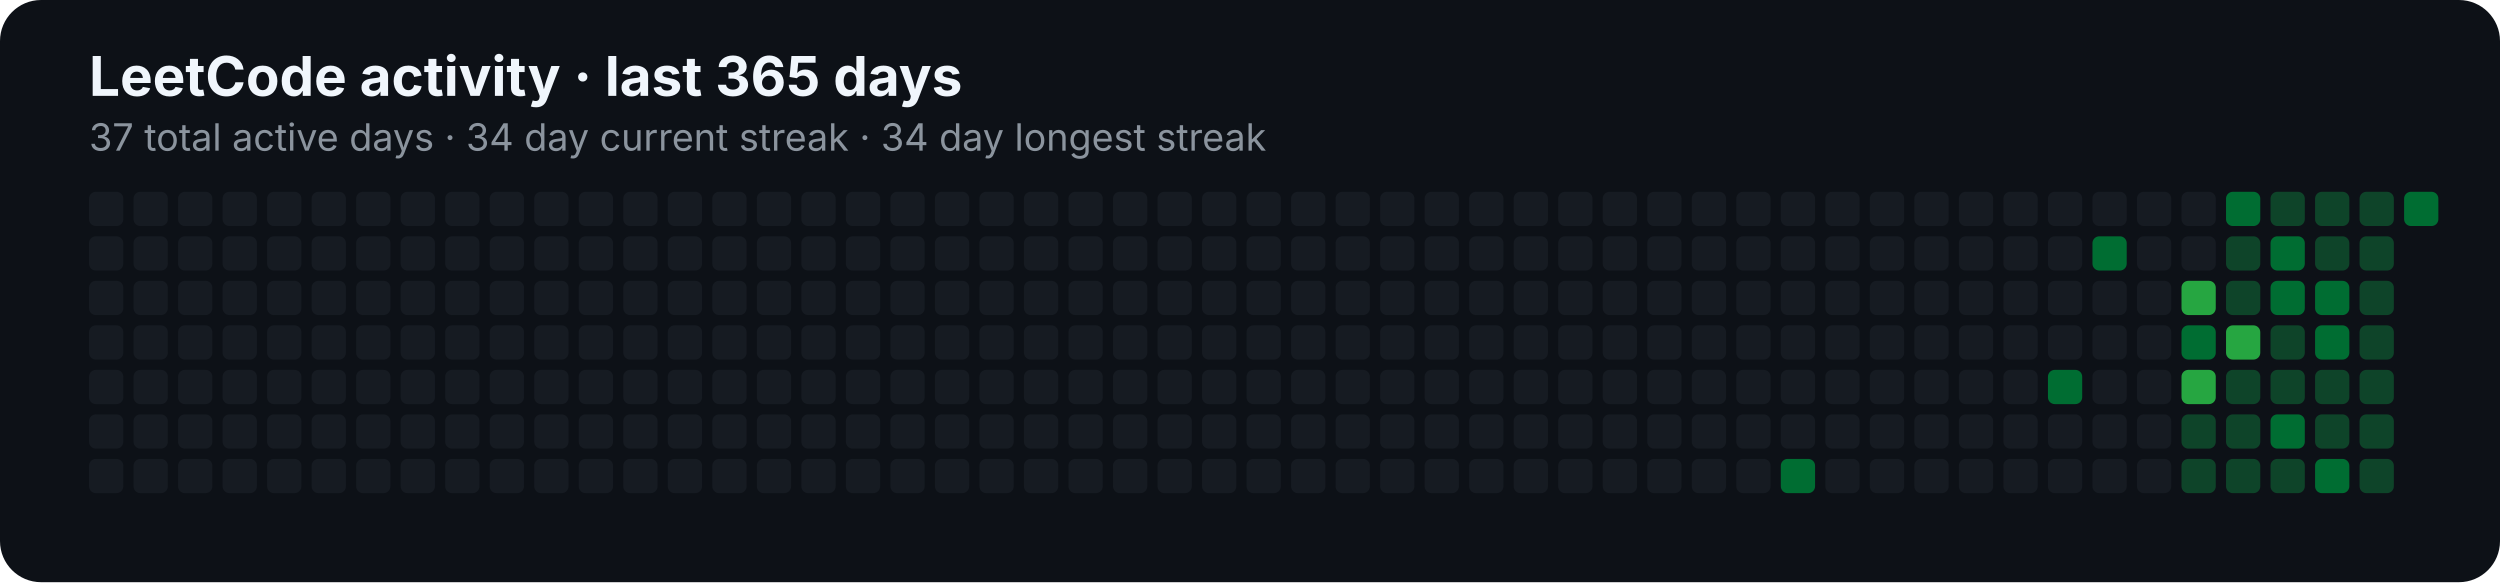
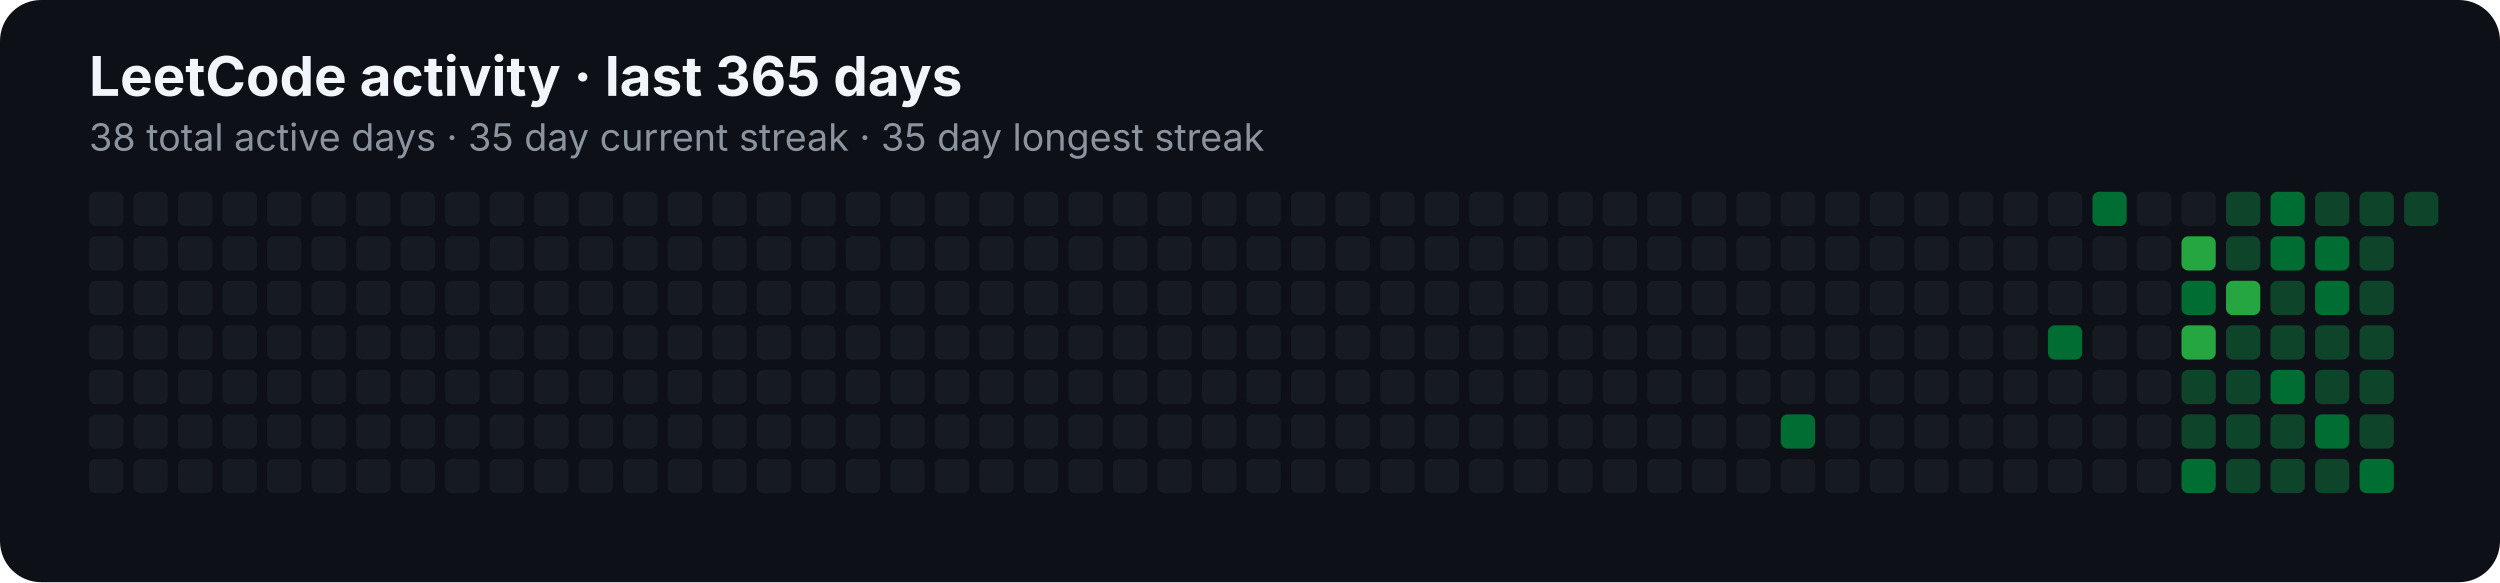
<svg xmlns="http://www.w3.org/2000/svg" width="730" height="170" role="img" aria-label="LeetCode activity over the last 365 days">
  <rect width="100%" height="100%" rx="12" fill="#0d1117" />
  <style>text{font-family:-apple-system,BlinkMacSystemFont,Segoe UI,sans-serif;fill:#8b949e}.h{font-size:16px;font-weight:650;fill:#f0f6fc}.s{font-size:11px}</style>
  <text x="26" y="28" class="h">LeetCode activity · last 365 days</text>
-   <text x="26" y="44" class="s">37 total active days · 34 day current streak · 34 day longest streak</text>
+   <text x="26" y="44" class="s">38 total active days · 35 day current streak · 35 day longest streak</text>
  <rect x="26" y="56" width="10" height="10" rx="2" fill="#161b22" />
  <rect x="26" y="69" width="10" height="10" rx="2" fill="#161b22" />
  <rect x="26" y="82" width="10" height="10" rx="2" fill="#161b22" />
  <rect x="26" y="95" width="10" height="10" rx="2" fill="#161b22" />
  <rect x="26" y="108" width="10" height="10" rx="2" fill="#161b22" />
  <rect x="26" y="121" width="10" height="10" rx="2" fill="#161b22" />
  <rect x="26" y="134" width="10" height="10" rx="2" fill="#161b22" />
  <rect x="39" y="56" width="10" height="10" rx="2" fill="#161b22" />
  <rect x="39" y="69" width="10" height="10" rx="2" fill="#161b22" />
  <rect x="39" y="82" width="10" height="10" rx="2" fill="#161b22" />
  <rect x="39" y="95" width="10" height="10" rx="2" fill="#161b22" />
  <rect x="39" y="108" width="10" height="10" rx="2" fill="#161b22" />
  <rect x="39" y="121" width="10" height="10" rx="2" fill="#161b22" />
  <rect x="39" y="134" width="10" height="10" rx="2" fill="#161b22" />
  <rect x="52" y="56" width="10" height="10" rx="2" fill="#161b22" />
  <rect x="52" y="69" width="10" height="10" rx="2" fill="#161b22" />
  <rect x="52" y="82" width="10" height="10" rx="2" fill="#161b22" />
  <rect x="52" y="95" width="10" height="10" rx="2" fill="#161b22" />
  <rect x="52" y="108" width="10" height="10" rx="2" fill="#161b22" />
  <rect x="52" y="121" width="10" height="10" rx="2" fill="#161b22" />
  <rect x="52" y="134" width="10" height="10" rx="2" fill="#161b22" />
  <rect x="65" y="56" width="10" height="10" rx="2" fill="#161b22" />
  <rect x="65" y="69" width="10" height="10" rx="2" fill="#161b22" />
  <rect x="65" y="82" width="10" height="10" rx="2" fill="#161b22" />
  <rect x="65" y="95" width="10" height="10" rx="2" fill="#161b22" />
  <rect x="65" y="108" width="10" height="10" rx="2" fill="#161b22" />
  <rect x="65" y="121" width="10" height="10" rx="2" fill="#161b22" />
  <rect x="65" y="134" width="10" height="10" rx="2" fill="#161b22" />
  <rect x="78" y="56" width="10" height="10" rx="2" fill="#161b22" />
  <rect x="78" y="69" width="10" height="10" rx="2" fill="#161b22" />
  <rect x="78" y="82" width="10" height="10" rx="2" fill="#161b22" />
  <rect x="78" y="95" width="10" height="10" rx="2" fill="#161b22" />
  <rect x="78" y="108" width="10" height="10" rx="2" fill="#161b22" />
  <rect x="78" y="121" width="10" height="10" rx="2" fill="#161b22" />
  <rect x="78" y="134" width="10" height="10" rx="2" fill="#161b22" />
  <rect x="91" y="56" width="10" height="10" rx="2" fill="#161b22" />
  <rect x="91" y="69" width="10" height="10" rx="2" fill="#161b22" />
  <rect x="91" y="82" width="10" height="10" rx="2" fill="#161b22" />
  <rect x="91" y="95" width="10" height="10" rx="2" fill="#161b22" />
  <rect x="91" y="108" width="10" height="10" rx="2" fill="#161b22" />
  <rect x="91" y="121" width="10" height="10" rx="2" fill="#161b22" />
  <rect x="91" y="134" width="10" height="10" rx="2" fill="#161b22" />
  <rect x="104" y="56" width="10" height="10" rx="2" fill="#161b22" />
  <rect x="104" y="69" width="10" height="10" rx="2" fill="#161b22" />
  <rect x="104" y="82" width="10" height="10" rx="2" fill="#161b22" />
  <rect x="104" y="95" width="10" height="10" rx="2" fill="#161b22" />
  <rect x="104" y="108" width="10" height="10" rx="2" fill="#161b22" />
  <rect x="104" y="121" width="10" height="10" rx="2" fill="#161b22" />
  <rect x="104" y="134" width="10" height="10" rx="2" fill="#161b22" />
  <rect x="117" y="56" width="10" height="10" rx="2" fill="#161b22" />
  <rect x="117" y="69" width="10" height="10" rx="2" fill="#161b22" />
  <rect x="117" y="82" width="10" height="10" rx="2" fill="#161b22" />
  <rect x="117" y="95" width="10" height="10" rx="2" fill="#161b22" />
  <rect x="117" y="108" width="10" height="10" rx="2" fill="#161b22" />
  <rect x="117" y="121" width="10" height="10" rx="2" fill="#161b22" />
  <rect x="117" y="134" width="10" height="10" rx="2" fill="#161b22" />
  <rect x="130" y="56" width="10" height="10" rx="2" fill="#161b22" />
  <rect x="130" y="69" width="10" height="10" rx="2" fill="#161b22" />
  <rect x="130" y="82" width="10" height="10" rx="2" fill="#161b22" />
  <rect x="130" y="95" width="10" height="10" rx="2" fill="#161b22" />
  <rect x="130" y="108" width="10" height="10" rx="2" fill="#161b22" />
  <rect x="130" y="121" width="10" height="10" rx="2" fill="#161b22" />
  <rect x="130" y="134" width="10" height="10" rx="2" fill="#161b22" />
  <rect x="143" y="56" width="10" height="10" rx="2" fill="#161b22" />
  <rect x="143" y="69" width="10" height="10" rx="2" fill="#161b22" />
  <rect x="143" y="82" width="10" height="10" rx="2" fill="#161b22" />
  <rect x="143" y="95" width="10" height="10" rx="2" fill="#161b22" />
  <rect x="143" y="108" width="10" height="10" rx="2" fill="#161b22" />
  <rect x="143" y="121" width="10" height="10" rx="2" fill="#161b22" />
  <rect x="143" y="134" width="10" height="10" rx="2" fill="#161b22" />
  <rect x="156" y="56" width="10" height="10" rx="2" fill="#161b22" />
  <rect x="156" y="69" width="10" height="10" rx="2" fill="#161b22" />
  <rect x="156" y="82" width="10" height="10" rx="2" fill="#161b22" />
  <rect x="156" y="95" width="10" height="10" rx="2" fill="#161b22" />
  <rect x="156" y="108" width="10" height="10" rx="2" fill="#161b22" />
  <rect x="156" y="121" width="10" height="10" rx="2" fill="#161b22" />
  <rect x="156" y="134" width="10" height="10" rx="2" fill="#161b22" />
  <rect x="169" y="56" width="10" height="10" rx="2" fill="#161b22" />
  <rect x="169" y="69" width="10" height="10" rx="2" fill="#161b22" />
  <rect x="169" y="82" width="10" height="10" rx="2" fill="#161b22" />
  <rect x="169" y="95" width="10" height="10" rx="2" fill="#161b22" />
  <rect x="169" y="108" width="10" height="10" rx="2" fill="#161b22" />
  <rect x="169" y="121" width="10" height="10" rx="2" fill="#161b22" />
  <rect x="169" y="134" width="10" height="10" rx="2" fill="#161b22" />
  <rect x="182" y="56" width="10" height="10" rx="2" fill="#161b22" />
  <rect x="182" y="69" width="10" height="10" rx="2" fill="#161b22" />
  <rect x="182" y="82" width="10" height="10" rx="2" fill="#161b22" />
  <rect x="182" y="95" width="10" height="10" rx="2" fill="#161b22" />
  <rect x="182" y="108" width="10" height="10" rx="2" fill="#161b22" />
  <rect x="182" y="121" width="10" height="10" rx="2" fill="#161b22" />
  <rect x="182" y="134" width="10" height="10" rx="2" fill="#161b22" />
  <rect x="195" y="56" width="10" height="10" rx="2" fill="#161b22" />
  <rect x="195" y="69" width="10" height="10" rx="2" fill="#161b22" />
  <rect x="195" y="82" width="10" height="10" rx="2" fill="#161b22" />
  <rect x="195" y="95" width="10" height="10" rx="2" fill="#161b22" />
  <rect x="195" y="108" width="10" height="10" rx="2" fill="#161b22" />
  <rect x="195" y="121" width="10" height="10" rx="2" fill="#161b22" />
  <rect x="195" y="134" width="10" height="10" rx="2" fill="#161b22" />
  <rect x="208" y="56" width="10" height="10" rx="2" fill="#161b22" />
  <rect x="208" y="69" width="10" height="10" rx="2" fill="#161b22" />
  <rect x="208" y="82" width="10" height="10" rx="2" fill="#161b22" />
  <rect x="208" y="95" width="10" height="10" rx="2" fill="#161b22" />
  <rect x="208" y="108" width="10" height="10" rx="2" fill="#161b22" />
  <rect x="208" y="121" width="10" height="10" rx="2" fill="#161b22" />
  <rect x="208" y="134" width="10" height="10" rx="2" fill="#161b22" />
  <rect x="221" y="56" width="10" height="10" rx="2" fill="#161b22" />
  <rect x="221" y="69" width="10" height="10" rx="2" fill="#161b22" />
  <rect x="221" y="82" width="10" height="10" rx="2" fill="#161b22" />
  <rect x="221" y="95" width="10" height="10" rx="2" fill="#161b22" />
  <rect x="221" y="108" width="10" height="10" rx="2" fill="#161b22" />
  <rect x="221" y="121" width="10" height="10" rx="2" fill="#161b22" />
  <rect x="221" y="134" width="10" height="10" rx="2" fill="#161b22" />
  <rect x="234" y="56" width="10" height="10" rx="2" fill="#161b22" />
  <rect x="234" y="69" width="10" height="10" rx="2" fill="#161b22" />
  <rect x="234" y="82" width="10" height="10" rx="2" fill="#161b22" />
  <rect x="234" y="95" width="10" height="10" rx="2" fill="#161b22" />
  <rect x="234" y="108" width="10" height="10" rx="2" fill="#161b22" />
  <rect x="234" y="121" width="10" height="10" rx="2" fill="#161b22" />
  <rect x="234" y="134" width="10" height="10" rx="2" fill="#161b22" />
  <rect x="247" y="56" width="10" height="10" rx="2" fill="#161b22" />
  <rect x="247" y="69" width="10" height="10" rx="2" fill="#161b22" />
  <rect x="247" y="82" width="10" height="10" rx="2" fill="#161b22" />
  <rect x="247" y="95" width="10" height="10" rx="2" fill="#161b22" />
  <rect x="247" y="108" width="10" height="10" rx="2" fill="#161b22" />
  <rect x="247" y="121" width="10" height="10" rx="2" fill="#161b22" />
  <rect x="247" y="134" width="10" height="10" rx="2" fill="#161b22" />
  <rect x="260" y="56" width="10" height="10" rx="2" fill="#161b22" />
  <rect x="260" y="69" width="10" height="10" rx="2" fill="#161b22" />
  <rect x="260" y="82" width="10" height="10" rx="2" fill="#161b22" />
  <rect x="260" y="95" width="10" height="10" rx="2" fill="#161b22" />
  <rect x="260" y="108" width="10" height="10" rx="2" fill="#161b22" />
  <rect x="260" y="121" width="10" height="10" rx="2" fill="#161b22" />
  <rect x="260" y="134" width="10" height="10" rx="2" fill="#161b22" />
  <rect x="273" y="56" width="10" height="10" rx="2" fill="#161b22" />
  <rect x="273" y="69" width="10" height="10" rx="2" fill="#161b22" />
  <rect x="273" y="82" width="10" height="10" rx="2" fill="#161b22" />
  <rect x="273" y="95" width="10" height="10" rx="2" fill="#161b22" />
  <rect x="273" y="108" width="10" height="10" rx="2" fill="#161b22" />
  <rect x="273" y="121" width="10" height="10" rx="2" fill="#161b22" />
  <rect x="273" y="134" width="10" height="10" rx="2" fill="#161b22" />
  <rect x="286" y="56" width="10" height="10" rx="2" fill="#161b22" />
  <rect x="286" y="69" width="10" height="10" rx="2" fill="#161b22" />
  <rect x="286" y="82" width="10" height="10" rx="2" fill="#161b22" />
  <rect x="286" y="95" width="10" height="10" rx="2" fill="#161b22" />
  <rect x="286" y="108" width="10" height="10" rx="2" fill="#161b22" />
  <rect x="286" y="121" width="10" height="10" rx="2" fill="#161b22" />
  <rect x="286" y="134" width="10" height="10" rx="2" fill="#161b22" />
  <rect x="299" y="56" width="10" height="10" rx="2" fill="#161b22" />
  <rect x="299" y="69" width="10" height="10" rx="2" fill="#161b22" />
  <rect x="299" y="82" width="10" height="10" rx="2" fill="#161b22" />
  <rect x="299" y="95" width="10" height="10" rx="2" fill="#161b22" />
  <rect x="299" y="108" width="10" height="10" rx="2" fill="#161b22" />
  <rect x="299" y="121" width="10" height="10" rx="2" fill="#161b22" />
  <rect x="299" y="134" width="10" height="10" rx="2" fill="#161b22" />
  <rect x="312" y="56" width="10" height="10" rx="2" fill="#161b22" />
  <rect x="312" y="69" width="10" height="10" rx="2" fill="#161b22" />
  <rect x="312" y="82" width="10" height="10" rx="2" fill="#161b22" />
  <rect x="312" y="95" width="10" height="10" rx="2" fill="#161b22" />
  <rect x="312" y="108" width="10" height="10" rx="2" fill="#161b22" />
  <rect x="312" y="121" width="10" height="10" rx="2" fill="#161b22" />
  <rect x="312" y="134" width="10" height="10" rx="2" fill="#161b22" />
  <rect x="325" y="56" width="10" height="10" rx="2" fill="#161b22" />
  <rect x="325" y="69" width="10" height="10" rx="2" fill="#161b22" />
  <rect x="325" y="82" width="10" height="10" rx="2" fill="#161b22" />
  <rect x="325" y="95" width="10" height="10" rx="2" fill="#161b22" />
  <rect x="325" y="108" width="10" height="10" rx="2" fill="#161b22" />
  <rect x="325" y="121" width="10" height="10" rx="2" fill="#161b22" />
  <rect x="325" y="134" width="10" height="10" rx="2" fill="#161b22" />
  <rect x="338" y="56" width="10" height="10" rx="2" fill="#161b22" />
  <rect x="338" y="69" width="10" height="10" rx="2" fill="#161b22" />
  <rect x="338" y="82" width="10" height="10" rx="2" fill="#161b22" />
  <rect x="338" y="95" width="10" height="10" rx="2" fill="#161b22" />
  <rect x="338" y="108" width="10" height="10" rx="2" fill="#161b22" />
  <rect x="338" y="121" width="10" height="10" rx="2" fill="#161b22" />
  <rect x="338" y="134" width="10" height="10" rx="2" fill="#161b22" />
  <rect x="351" y="56" width="10" height="10" rx="2" fill="#161b22" />
  <rect x="351" y="69" width="10" height="10" rx="2" fill="#161b22" />
  <rect x="351" y="82" width="10" height="10" rx="2" fill="#161b22" />
  <rect x="351" y="95" width="10" height="10" rx="2" fill="#161b22" />
  <rect x="351" y="108" width="10" height="10" rx="2" fill="#161b22" />
  <rect x="351" y="121" width="10" height="10" rx="2" fill="#161b22" />
  <rect x="351" y="134" width="10" height="10" rx="2" fill="#161b22" />
  <rect x="364" y="56" width="10" height="10" rx="2" fill="#161b22" />
  <rect x="364" y="69" width="10" height="10" rx="2" fill="#161b22" />
  <rect x="364" y="82" width="10" height="10" rx="2" fill="#161b22" />
  <rect x="364" y="95" width="10" height="10" rx="2" fill="#161b22" />
  <rect x="364" y="108" width="10" height="10" rx="2" fill="#161b22" />
  <rect x="364" y="121" width="10" height="10" rx="2" fill="#161b22" />
  <rect x="364" y="134" width="10" height="10" rx="2" fill="#161b22" />
  <rect x="377" y="56" width="10" height="10" rx="2" fill="#161b22" />
  <rect x="377" y="69" width="10" height="10" rx="2" fill="#161b22" />
  <rect x="377" y="82" width="10" height="10" rx="2" fill="#161b22" />
  <rect x="377" y="95" width="10" height="10" rx="2" fill="#161b22" />
  <rect x="377" y="108" width="10" height="10" rx="2" fill="#161b22" />
  <rect x="377" y="121" width="10" height="10" rx="2" fill="#161b22" />
  <rect x="377" y="134" width="10" height="10" rx="2" fill="#161b22" />
  <rect x="390" y="56" width="10" height="10" rx="2" fill="#161b22" />
  <rect x="390" y="69" width="10" height="10" rx="2" fill="#161b22" />
  <rect x="390" y="82" width="10" height="10" rx="2" fill="#161b22" />
  <rect x="390" y="95" width="10" height="10" rx="2" fill="#161b22" />
  <rect x="390" y="108" width="10" height="10" rx="2" fill="#161b22" />
  <rect x="390" y="121" width="10" height="10" rx="2" fill="#161b22" />
  <rect x="390" y="134" width="10" height="10" rx="2" fill="#161b22" />
  <rect x="403" y="56" width="10" height="10" rx="2" fill="#161b22" />
  <rect x="403" y="69" width="10" height="10" rx="2" fill="#161b22" />
  <rect x="403" y="82" width="10" height="10" rx="2" fill="#161b22" />
  <rect x="403" y="95" width="10" height="10" rx="2" fill="#161b22" />
  <rect x="403" y="108" width="10" height="10" rx="2" fill="#161b22" />
  <rect x="403" y="121" width="10" height="10" rx="2" fill="#161b22" />
  <rect x="403" y="134" width="10" height="10" rx="2" fill="#161b22" />
  <rect x="416" y="56" width="10" height="10" rx="2" fill="#161b22" />
  <rect x="416" y="69" width="10" height="10" rx="2" fill="#161b22" />
  <rect x="416" y="82" width="10" height="10" rx="2" fill="#161b22" />
  <rect x="416" y="95" width="10" height="10" rx="2" fill="#161b22" />
  <rect x="416" y="108" width="10" height="10" rx="2" fill="#161b22" />
  <rect x="416" y="121" width="10" height="10" rx="2" fill="#161b22" />
  <rect x="416" y="134" width="10" height="10" rx="2" fill="#161b22" />
  <rect x="429" y="56" width="10" height="10" rx="2" fill="#161b22" />
  <rect x="429" y="69" width="10" height="10" rx="2" fill="#161b22" />
  <rect x="429" y="82" width="10" height="10" rx="2" fill="#161b22" />
  <rect x="429" y="95" width="10" height="10" rx="2" fill="#161b22" />
  <rect x="429" y="108" width="10" height="10" rx="2" fill="#161b22" />
  <rect x="429" y="121" width="10" height="10" rx="2" fill="#161b22" />
  <rect x="429" y="134" width="10" height="10" rx="2" fill="#161b22" />
  <rect x="442" y="56" width="10" height="10" rx="2" fill="#161b22" />
  <rect x="442" y="69" width="10" height="10" rx="2" fill="#161b22" />
  <rect x="442" y="82" width="10" height="10" rx="2" fill="#161b22" />
  <rect x="442" y="95" width="10" height="10" rx="2" fill="#161b22" />
  <rect x="442" y="108" width="10" height="10" rx="2" fill="#161b22" />
  <rect x="442" y="121" width="10" height="10" rx="2" fill="#161b22" />
  <rect x="442" y="134" width="10" height="10" rx="2" fill="#161b22" />
  <rect x="455" y="56" width="10" height="10" rx="2" fill="#161b22" />
  <rect x="455" y="69" width="10" height="10" rx="2" fill="#161b22" />
  <rect x="455" y="82" width="10" height="10" rx="2" fill="#161b22" />
  <rect x="455" y="95" width="10" height="10" rx="2" fill="#161b22" />
  <rect x="455" y="108" width="10" height="10" rx="2" fill="#161b22" />
  <rect x="455" y="121" width="10" height="10" rx="2" fill="#161b22" />
  <rect x="455" y="134" width="10" height="10" rx="2" fill="#161b22" />
  <rect x="468" y="56" width="10" height="10" rx="2" fill="#161b22" />
  <rect x="468" y="69" width="10" height="10" rx="2" fill="#161b22" />
  <rect x="468" y="82" width="10" height="10" rx="2" fill="#161b22" />
  <rect x="468" y="95" width="10" height="10" rx="2" fill="#161b22" />
  <rect x="468" y="108" width="10" height="10" rx="2" fill="#161b22" />
  <rect x="468" y="121" width="10" height="10" rx="2" fill="#161b22" />
  <rect x="468" y="134" width="10" height="10" rx="2" fill="#161b22" />
  <rect x="481" y="56" width="10" height="10" rx="2" fill="#161b22" />
  <rect x="481" y="69" width="10" height="10" rx="2" fill="#161b22" />
  <rect x="481" y="82" width="10" height="10" rx="2" fill="#161b22" />
  <rect x="481" y="95" width="10" height="10" rx="2" fill="#161b22" />
  <rect x="481" y="108" width="10" height="10" rx="2" fill="#161b22" />
  <rect x="481" y="121" width="10" height="10" rx="2" fill="#161b22" />
  <rect x="481" y="134" width="10" height="10" rx="2" fill="#161b22" />
  <rect x="494" y="56" width="10" height="10" rx="2" fill="#161b22" />
  <rect x="494" y="69" width="10" height="10" rx="2" fill="#161b22" />
  <rect x="494" y="82" width="10" height="10" rx="2" fill="#161b22" />
  <rect x="494" y="95" width="10" height="10" rx="2" fill="#161b22" />
  <rect x="494" y="108" width="10" height="10" rx="2" fill="#161b22" />
  <rect x="494" y="121" width="10" height="10" rx="2" fill="#161b22" />
  <rect x="494" y="134" width="10" height="10" rx="2" fill="#161b22" />
  <rect x="507" y="56" width="10" height="10" rx="2" fill="#161b22" />
  <rect x="507" y="69" width="10" height="10" rx="2" fill="#161b22" />
  <rect x="507" y="82" width="10" height="10" rx="2" fill="#161b22" />
  <rect x="507" y="95" width="10" height="10" rx="2" fill="#161b22" />
  <rect x="507" y="108" width="10" height="10" rx="2" fill="#161b22" />
  <rect x="507" y="121" width="10" height="10" rx="2" fill="#161b22" />
  <rect x="507" y="134" width="10" height="10" rx="2" fill="#161b22" />
  <rect x="520" y="56" width="10" height="10" rx="2" fill="#161b22" />
  <rect x="520" y="69" width="10" height="10" rx="2" fill="#161b22" />
  <rect x="520" y="82" width="10" height="10" rx="2" fill="#161b22" />
  <rect x="520" y="95" width="10" height="10" rx="2" fill="#161b22" />
  <rect x="520" y="108" width="10" height="10" rx="2" fill="#161b22" />
-   <rect x="520" y="121" width="10" height="10" rx="2" fill="#161b22" />
-   <rect x="520" y="134" width="10" height="10" rx="2" fill="#006d32" />
+   <rect x="520" y="121" width="10" height="10" rx="2" fill="#006d32" />
+   <rect x="520" y="134" width="10" height="10" rx="2" fill="#161b22" />
  <rect x="533" y="56" width="10" height="10" rx="2" fill="#161b22" />
  <rect x="533" y="69" width="10" height="10" rx="2" fill="#161b22" />
  <rect x="533" y="82" width="10" height="10" rx="2" fill="#161b22" />
  <rect x="533" y="95" width="10" height="10" rx="2" fill="#161b22" />
  <rect x="533" y="108" width="10" height="10" rx="2" fill="#161b22" />
  <rect x="533" y="121" width="10" height="10" rx="2" fill="#161b22" />
  <rect x="533" y="134" width="10" height="10" rx="2" fill="#161b22" />
  <rect x="546" y="56" width="10" height="10" rx="2" fill="#161b22" />
  <rect x="546" y="69" width="10" height="10" rx="2" fill="#161b22" />
  <rect x="546" y="82" width="10" height="10" rx="2" fill="#161b22" />
  <rect x="546" y="95" width="10" height="10" rx="2" fill="#161b22" />
  <rect x="546" y="108" width="10" height="10" rx="2" fill="#161b22" />
  <rect x="546" y="121" width="10" height="10" rx="2" fill="#161b22" />
  <rect x="546" y="134" width="10" height="10" rx="2" fill="#161b22" />
  <rect x="559" y="56" width="10" height="10" rx="2" fill="#161b22" />
  <rect x="559" y="69" width="10" height="10" rx="2" fill="#161b22" />
  <rect x="559" y="82" width="10" height="10" rx="2" fill="#161b22" />
  <rect x="559" y="95" width="10" height="10" rx="2" fill="#161b22" />
  <rect x="559" y="108" width="10" height="10" rx="2" fill="#161b22" />
  <rect x="559" y="121" width="10" height="10" rx="2" fill="#161b22" />
  <rect x="559" y="134" width="10" height="10" rx="2" fill="#161b22" />
  <rect x="572" y="56" width="10" height="10" rx="2" fill="#161b22" />
  <rect x="572" y="69" width="10" height="10" rx="2" fill="#161b22" />
  <rect x="572" y="82" width="10" height="10" rx="2" fill="#161b22" />
  <rect x="572" y="95" width="10" height="10" rx="2" fill="#161b22" />
  <rect x="572" y="108" width="10" height="10" rx="2" fill="#161b22" />
  <rect x="572" y="121" width="10" height="10" rx="2" fill="#161b22" />
  <rect x="572" y="134" width="10" height="10" rx="2" fill="#161b22" />
  <rect x="585" y="56" width="10" height="10" rx="2" fill="#161b22" />
  <rect x="585" y="69" width="10" height="10" rx="2" fill="#161b22" />
  <rect x="585" y="82" width="10" height="10" rx="2" fill="#161b22" />
  <rect x="585" y="95" width="10" height="10" rx="2" fill="#161b22" />
  <rect x="585" y="108" width="10" height="10" rx="2" fill="#161b22" />
  <rect x="585" y="121" width="10" height="10" rx="2" fill="#161b22" />
  <rect x="585" y="134" width="10" height="10" rx="2" fill="#161b22" />
  <rect x="598" y="56" width="10" height="10" rx="2" fill="#161b22" />
  <rect x="598" y="69" width="10" height="10" rx="2" fill="#161b22" />
  <rect x="598" y="82" width="10" height="10" rx="2" fill="#161b22" />
-   <rect x="598" y="95" width="10" height="10" rx="2" fill="#161b22" />
-   <rect x="598" y="108" width="10" height="10" rx="2" fill="#006d32" />
+   <rect x="598" y="95" width="10" height="10" rx="2" fill="#006d32" />
+   <rect x="598" y="108" width="10" height="10" rx="2" fill="#161b22" />
  <rect x="598" y="121" width="10" height="10" rx="2" fill="#161b22" />
  <rect x="598" y="134" width="10" height="10" rx="2" fill="#161b22" />
-   <rect x="611" y="56" width="10" height="10" rx="2" fill="#161b22" />
-   <rect x="611" y="69" width="10" height="10" rx="2" fill="#006d32" />
+   <rect x="611" y="56" width="10" height="10" rx="2" fill="#006d32" />
+   <rect x="611" y="69" width="10" height="10" rx="2" fill="#161b22" />
  <rect x="611" y="82" width="10" height="10" rx="2" fill="#161b22" />
  <rect x="611" y="95" width="10" height="10" rx="2" fill="#161b22" />
  <rect x="611" y="108" width="10" height="10" rx="2" fill="#161b22" />
  <rect x="611" y="121" width="10" height="10" rx="2" fill="#161b22" />
  <rect x="611" y="134" width="10" height="10" rx="2" fill="#161b22" />
  <rect x="624" y="56" width="10" height="10" rx="2" fill="#161b22" />
  <rect x="624" y="69" width="10" height="10" rx="2" fill="#161b22" />
  <rect x="624" y="82" width="10" height="10" rx="2" fill="#161b22" />
  <rect x="624" y="95" width="10" height="10" rx="2" fill="#161b22" />
  <rect x="624" y="108" width="10" height="10" rx="2" fill="#161b22" />
  <rect x="624" y="121" width="10" height="10" rx="2" fill="#161b22" />
  <rect x="624" y="134" width="10" height="10" rx="2" fill="#161b22" />
  <rect x="637" y="56" width="10" height="10" rx="2" fill="#161b22" />
-   <rect x="637" y="69" width="10" height="10" rx="2" fill="#161b22" />
-   <rect x="637" y="82" width="10" height="10" rx="2" fill="#26a641" />
-   <rect x="637" y="95" width="10" height="10" rx="2" fill="#006d32" />
-   <rect x="637" y="108" width="10" height="10" rx="2" fill="#26a641" />
+   <rect x="637" y="69" width="10" height="10" rx="2" fill="#26a641" />
+   <rect x="637" y="82" width="10" height="10" rx="2" fill="#006d32" />
+   <rect x="637" y="95" width="10" height="10" rx="2" fill="#26a641" />
+   <rect x="637" y="108" width="10" height="10" rx="2" fill="#0e4429" />
  <rect x="637" y="121" width="10" height="10" rx="2" fill="#0e4429" />
-   <rect x="637" y="134" width="10" height="10" rx="2" fill="#0e4429" />
-   <rect x="650" y="56" width="10" height="10" rx="2" fill="#006d32" />
+   <rect x="637" y="134" width="10" height="10" rx="2" fill="#006d32" />
+   <rect x="650" y="56" width="10" height="10" rx="2" fill="#0e4429" />
  <rect x="650" y="69" width="10" height="10" rx="2" fill="#0e4429" />
-   <rect x="650" y="82" width="10" height="10" rx="2" fill="#0e4429" />
-   <rect x="650" y="95" width="10" height="10" rx="2" fill="#26a641" />
+   <rect x="650" y="82" width="10" height="10" rx="2" fill="#26a641" />
+   <rect x="650" y="95" width="10" height="10" rx="2" fill="#0e4429" />
  <rect x="650" y="108" width="10" height="10" rx="2" fill="#0e4429" />
  <rect x="650" y="121" width="10" height="10" rx="2" fill="#0e4429" />
  <rect x="650" y="134" width="10" height="10" rx="2" fill="#0e4429" />
-   <rect x="663" y="56" width="10" height="10" rx="2" fill="#0e4429" />
+   <rect x="663" y="56" width="10" height="10" rx="2" fill="#006d32" />
  <rect x="663" y="69" width="10" height="10" rx="2" fill="#006d32" />
-   <rect x="663" y="82" width="10" height="10" rx="2" fill="#006d32" />
+   <rect x="663" y="82" width="10" height="10" rx="2" fill="#0e4429" />
  <rect x="663" y="95" width="10" height="10" rx="2" fill="#0e4429" />
-   <rect x="663" y="108" width="10" height="10" rx="2" fill="#0e4429" />
-   <rect x="663" y="121" width="10" height="10" rx="2" fill="#006d32" />
+   <rect x="663" y="108" width="10" height="10" rx="2" fill="#006d32" />
+   <rect x="663" y="121" width="10" height="10" rx="2" fill="#0e4429" />
  <rect x="663" y="134" width="10" height="10" rx="2" fill="#0e4429" />
  <rect x="676" y="56" width="10" height="10" rx="2" fill="#0e4429" />
-   <rect x="676" y="69" width="10" height="10" rx="2" fill="#0e4429" />
+   <rect x="676" y="69" width="10" height="10" rx="2" fill="#006d32" />
  <rect x="676" y="82" width="10" height="10" rx="2" fill="#006d32" />
-   <rect x="676" y="95" width="10" height="10" rx="2" fill="#006d32" />
+   <rect x="676" y="95" width="10" height="10" rx="2" fill="#0e4429" />
  <rect x="676" y="108" width="10" height="10" rx="2" fill="#0e4429" />
-   <rect x="676" y="121" width="10" height="10" rx="2" fill="#0e4429" />
-   <rect x="676" y="134" width="10" height="10" rx="2" fill="#006d32" />
+   <rect x="676" y="121" width="10" height="10" rx="2" fill="#006d32" />
+   <rect x="676" y="134" width="10" height="10" rx="2" fill="#0e4429" />
  <rect x="689" y="56" width="10" height="10" rx="2" fill="#0e4429" />
  <rect x="689" y="69" width="10" height="10" rx="2" fill="#0e4429" />
  <rect x="689" y="82" width="10" height="10" rx="2" fill="#0e4429" />
  <rect x="689" y="95" width="10" height="10" rx="2" fill="#0e4429" />
  <rect x="689" y="108" width="10" height="10" rx="2" fill="#0e4429" />
  <rect x="689" y="121" width="10" height="10" rx="2" fill="#0e4429" />
-   <rect x="689" y="134" width="10" height="10" rx="2" fill="#0e4429" />
-   <rect x="702" y="56" width="10" height="10" rx="2" fill="#006d32" />
+   <rect x="689" y="134" width="10" height="10" rx="2" fill="#006d32" />
+   <rect x="702" y="56" width="10" height="10" rx="2" fill="#0e4429" />
</svg>
